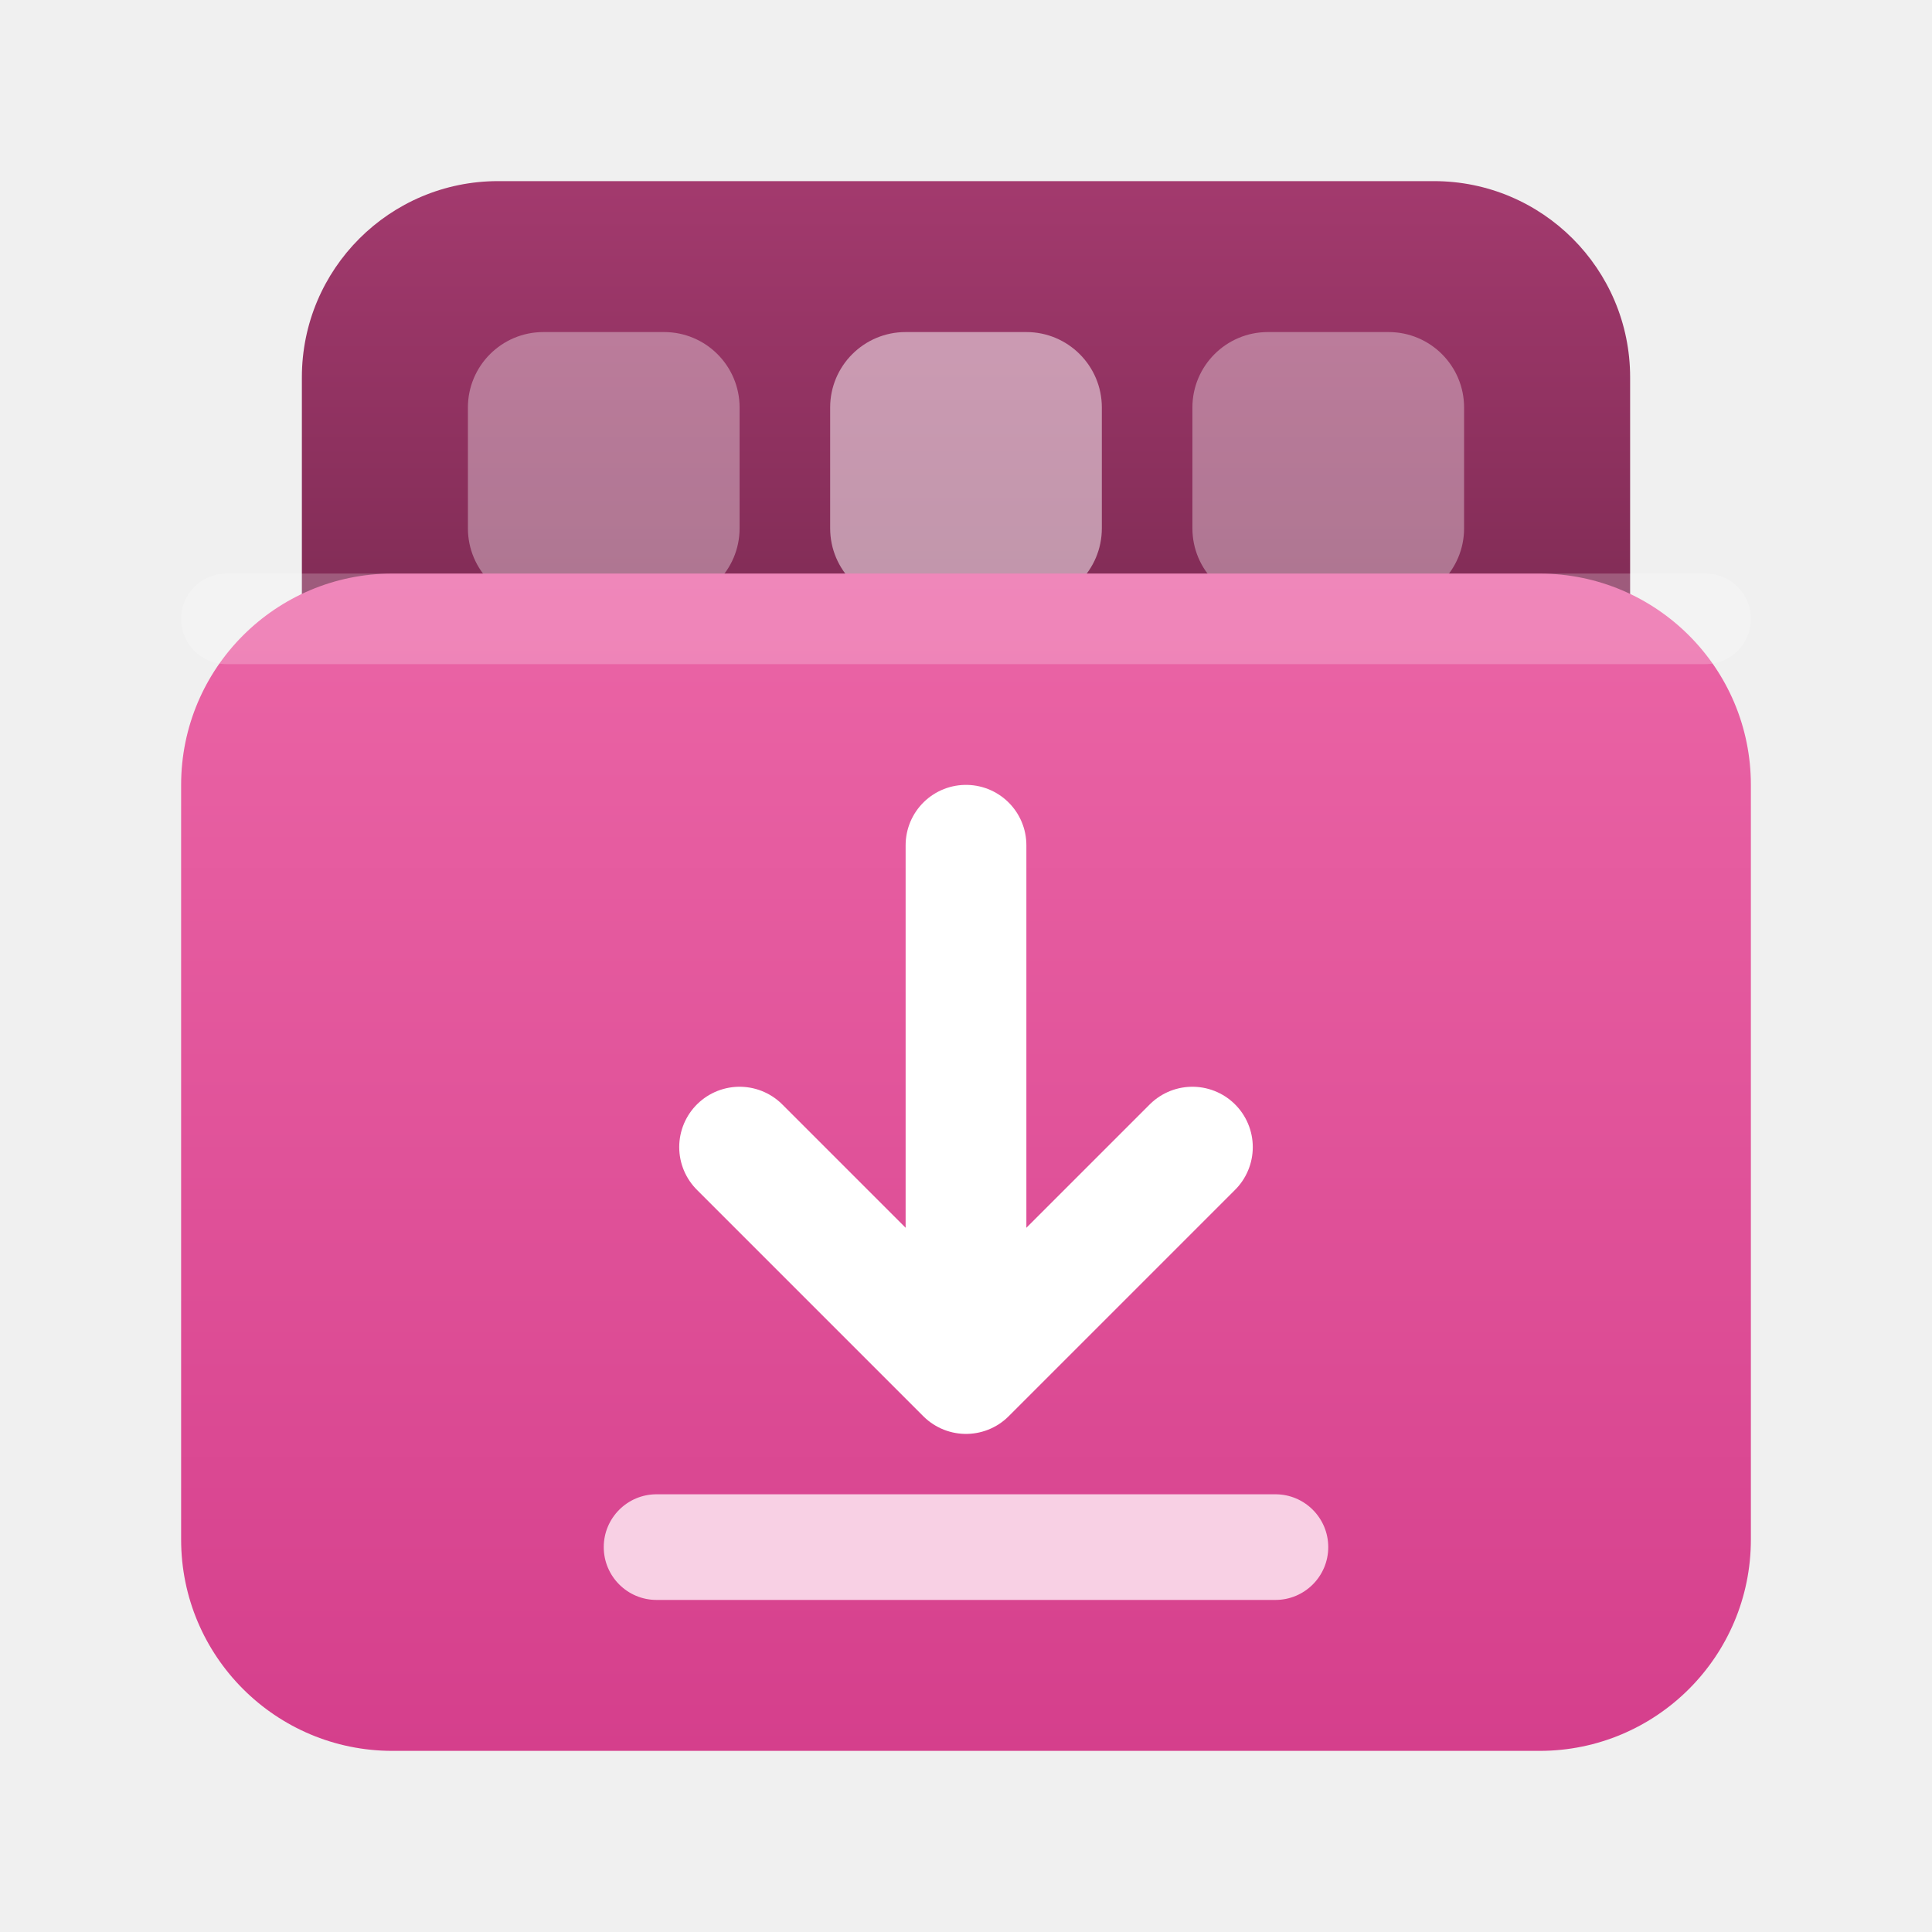
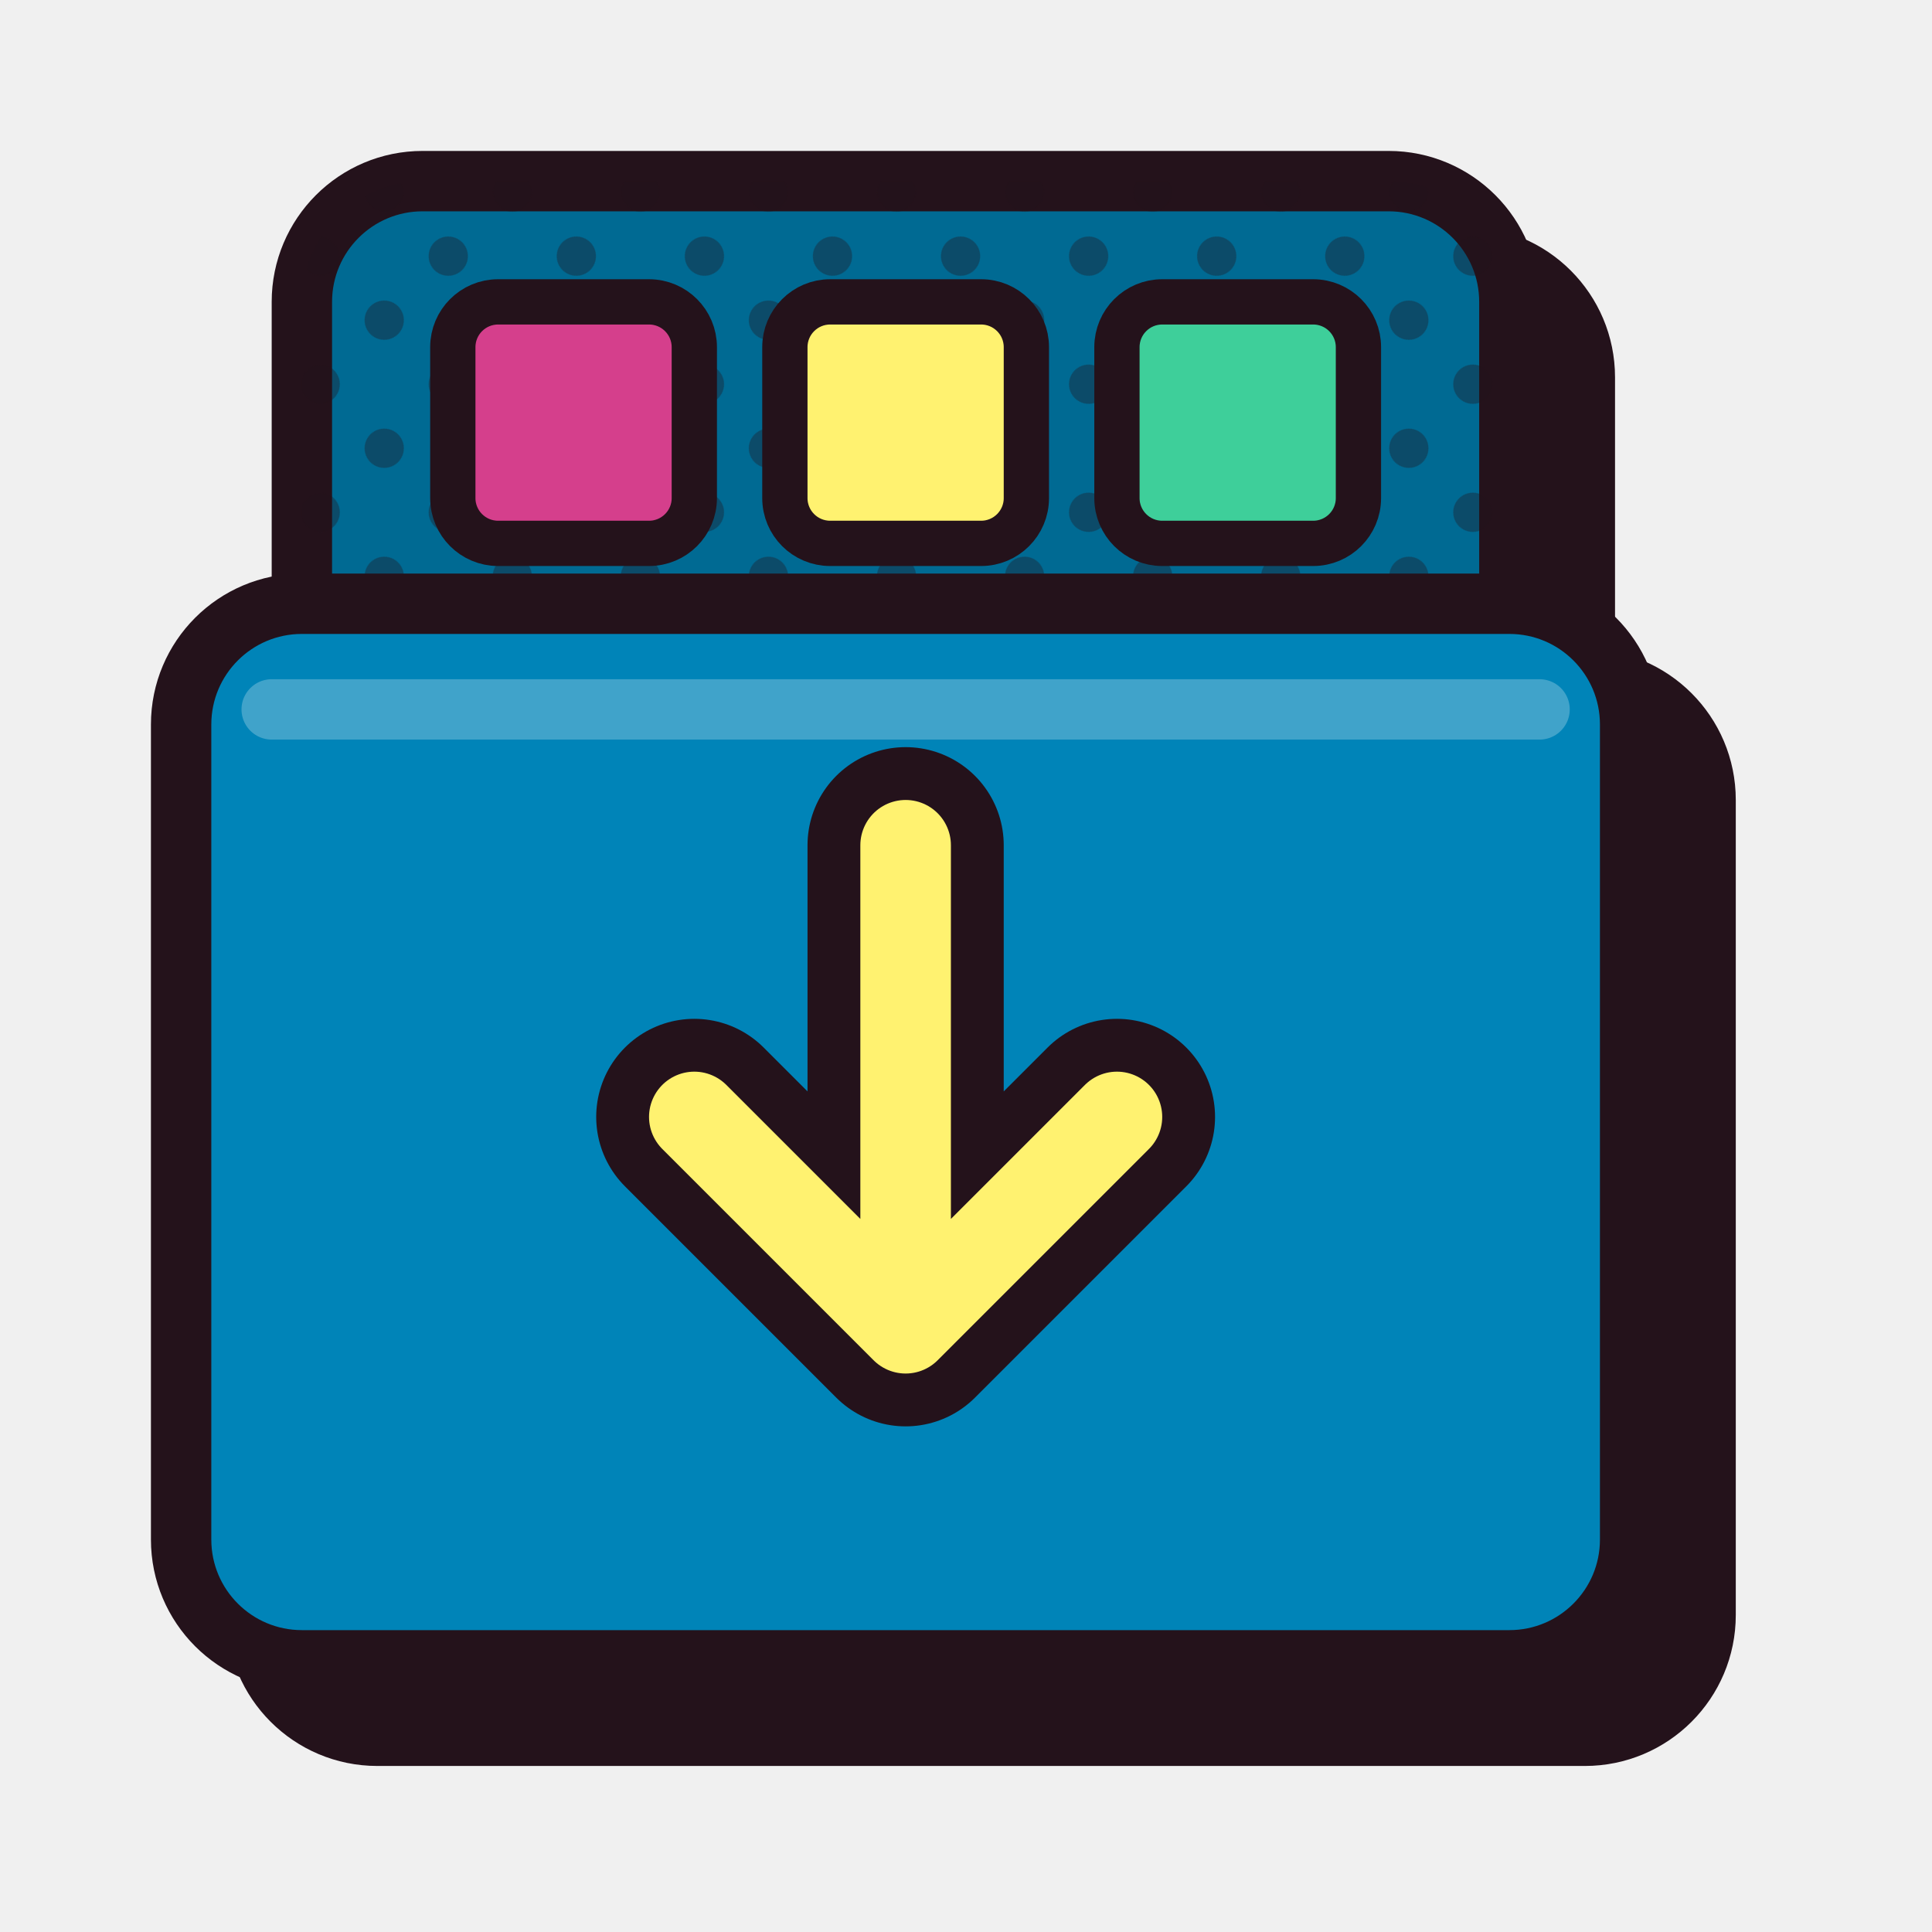
<svg xmlns="http://www.w3.org/2000/svg" viewBox="0 0 128 128">
  <defs>
-     <linearGradient id="front" x1="0" y1="0" x2="0" y2="1">
-       <stop offset="0" stop-color="#eb65a6" />
-       <stop offset="1" stop-color="#d53f8c" />
-     </linearGradient>
-     <linearGradient id="back" x1="0" y1="0" x2="0" y2="1">
-       <stop offset="0" stop-color="#a33a6e" />
-       <stop offset="1" stop-color="#6e2448" />
-     </linearGradient>
+     <pattern id="dots" width="6" height="6" patternUnits="userSpaceOnUse" patternTransform="rotate(45)">
+       <circle cx="3" cy="3" r="1.3" fill="#24121b" fill-opacity="0.35" />
+     </pattern>
  </defs>
-   <rect x="20" y="12" width="88" height="44" rx="13" fill="url(#back)" />
-   <rect x="31" y="22" width="18" height="18" rx="5" fill="#ffffff" fill-opacity="0.35" />
-   <rect x="55" y="22" width="18" height="18" rx="5" fill="#ffffff" fill-opacity="0.5" />
-   <rect x="79" y="22" width="18" height="18" rx="5" fill="#ffffff" fill-opacity="0.35" />
-   <rect x="12" y="38" width="104" height="78" rx="14" fill="url(#front)" />
-   <rect x="12" y="38" width="104" height="6" rx="3" fill="#ffffff" fill-opacity="0.22" />
-   <path d="M64 56v34M49 76l15 15 15-15" fill="none" stroke="#ffffff" stroke-width="8" stroke-linecap="round" stroke-linejoin="round" />
-   <rect x="40" y="99" width="48" height="7" rx="3.5" fill="#f8d0e4" />
+   <g transform="translate(5 5)" fill="#24121b" stroke="#24121b" stroke-width="4" stroke-linejoin="round">
+     <rect x="20" y="12" width="80" height="40" rx="8" />
+     <rect x="12" y="40" width="96" height="70" rx="8" />
+   </g>
+   <g stroke="#24121b" stroke-width="4" stroke-linejoin="round" stroke-linecap="round">
+     <rect x="20" y="12" width="80" height="40" rx="8" fill="#006a93" />
+     <rect x="20" y="12" width="80" height="40" rx="8" fill="url(#dots)" stroke="none" />
+     <rect x="30" y="20" width="16" height="16" rx="3" fill="#d53f8c" stroke-width="3" />
+     <rect x="52" y="20" width="16" height="16" rx="3" fill="#fff270" stroke-width="3" />
+     <rect x="74" y="20" width="16" height="16" rx="3" fill="#3ecf9a" stroke-width="3" />
+     <rect x="12" y="40" width="96" height="70" rx="8" fill="#0084b8" />
+     <path d="M18 47h84" stroke="#40a3ca" stroke-width="4" />
+     <path d="M60 56v30M46 74l14 14 14-14" fill="none" stroke="#24121b" stroke-width="13" />
+     <path d="M60 56v30M46 74l14 14 14-14" fill="none" stroke="#fff270" stroke-width="6" />
+   </g>
</svg>
